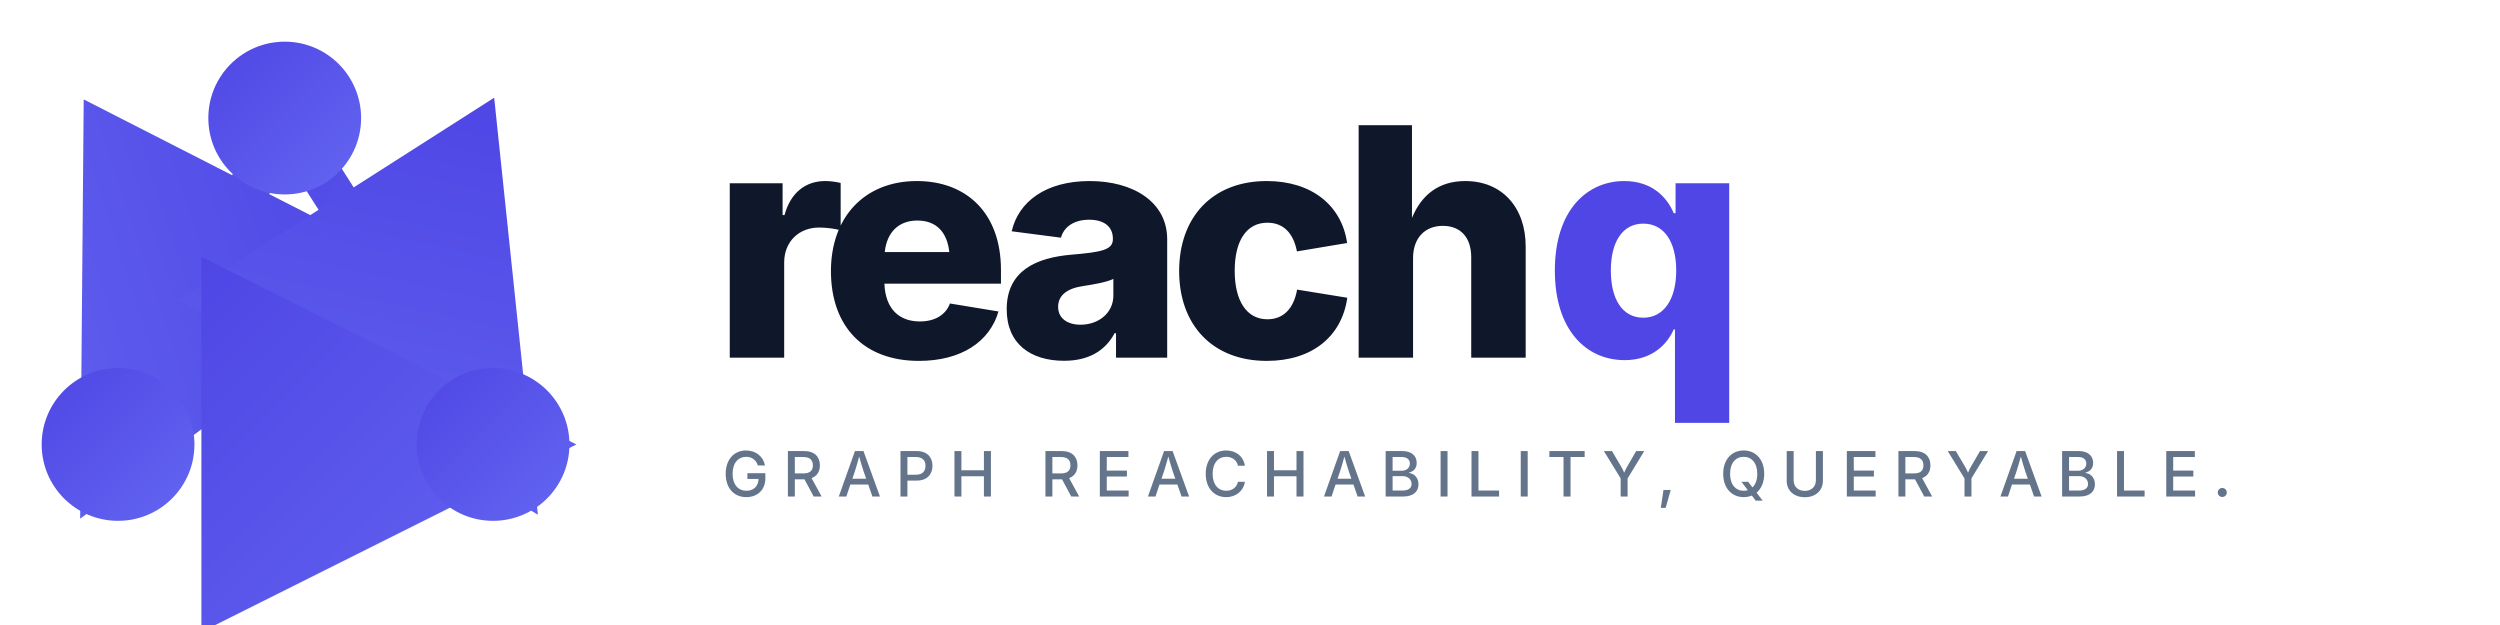
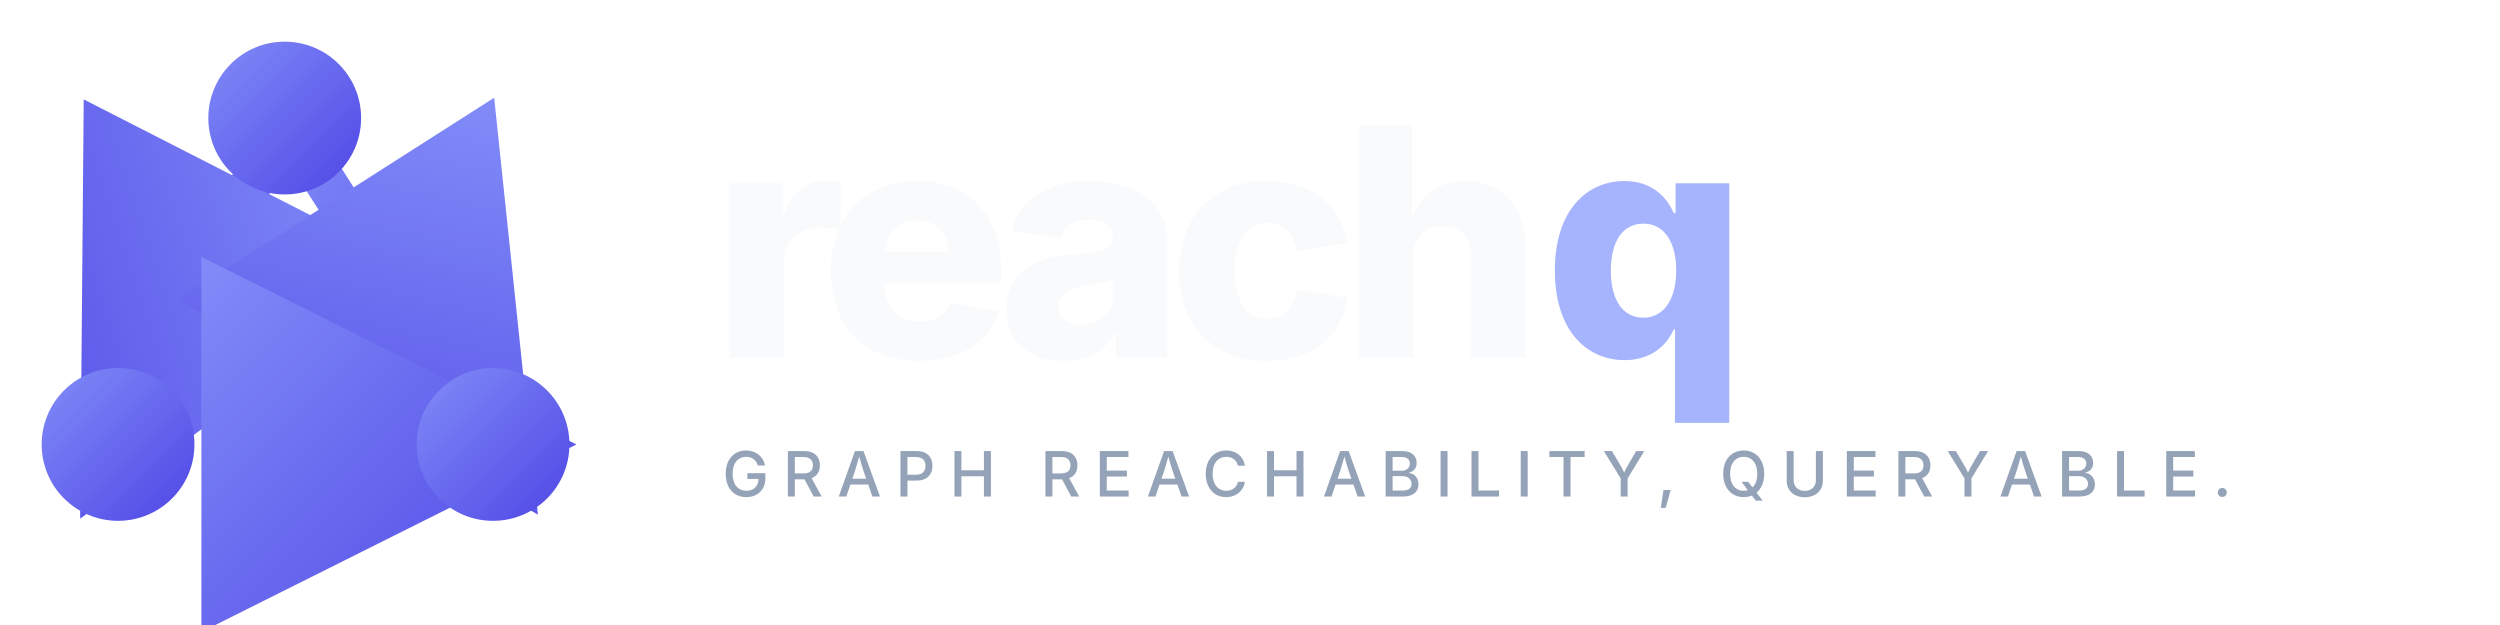
<svg xmlns="http://www.w3.org/2000/svg" viewBox="0 0 720 180" role="img" aria-labelledby="title desc">
  <defs>
    <linearGradient id="reachq-indigo" x1="0" y1="0" x2="1" y2="1">
-       <stop offset="0%" stop-color="#4F46E5" />
-       <stop offset="100%" stop-color="#6366F1" />
+       <stop offset="0%" stop-color="#818CF8" />
+       <stop offset="100%" stop-color="#4F46E5" />
    </linearGradient>
    <marker id="reachq-arrow" markerWidth="9" markerHeight="9" refX="7" refY="4.5" orient="auto">
      <path d="M0 0L9 4.5L0 9Z" fill="url(#reachq-indigo)" />
    </marker>
  </defs>
  <g fill="none" stroke="url(#reachq-indigo)" stroke-width="12" stroke-linecap="round" stroke-linejoin="round">
    <path d="M82 34L34 128" marker-end="url(#reachq-arrow)" />
    <path d="M82 34L142 128" marker-end="url(#reachq-arrow)" />
    <path d="M34 128L142 128" marker-end="url(#reachq-arrow)" />
  </g>
  <g fill="url(#reachq-indigo)">
    <circle cx="82" cy="34" r="22" />
    <circle cx="34" cy="128" r="22" />
    <circle cx="142" cy="128" r="22" />
  </g>
-   <text x="205" y="103" fill="#0F172A" font-family="Manrope, Inter, Arial, sans-serif" font-size="92" font-weight="800" letter-spacing="-5">reach<tspan fill="#4F46E5">q</tspan>
+   <text x="205" y="103" fill="#F8FAFC" font-family="Manrope, Inter, Arial, sans-serif" font-size="92" font-weight="800" letter-spacing="-5">reach<tspan fill="#A5B4FC">q</tspan>
  </text>
-   <text x="208" y="143" fill="#64748B" font-family="Manrope, Inter, Arial, sans-serif" font-size="18" font-weight="500" letter-spacing="4">GRAPH REACHABILITY, QUERYABLE.</text>
+   <text x="208" y="143" fill="#94A3B8" font-family="Manrope, Inter, Arial, sans-serif" font-size="18" font-weight="500" letter-spacing="4">GRAPH REACHABILITY, QUERYABLE.</text>
</svg>
